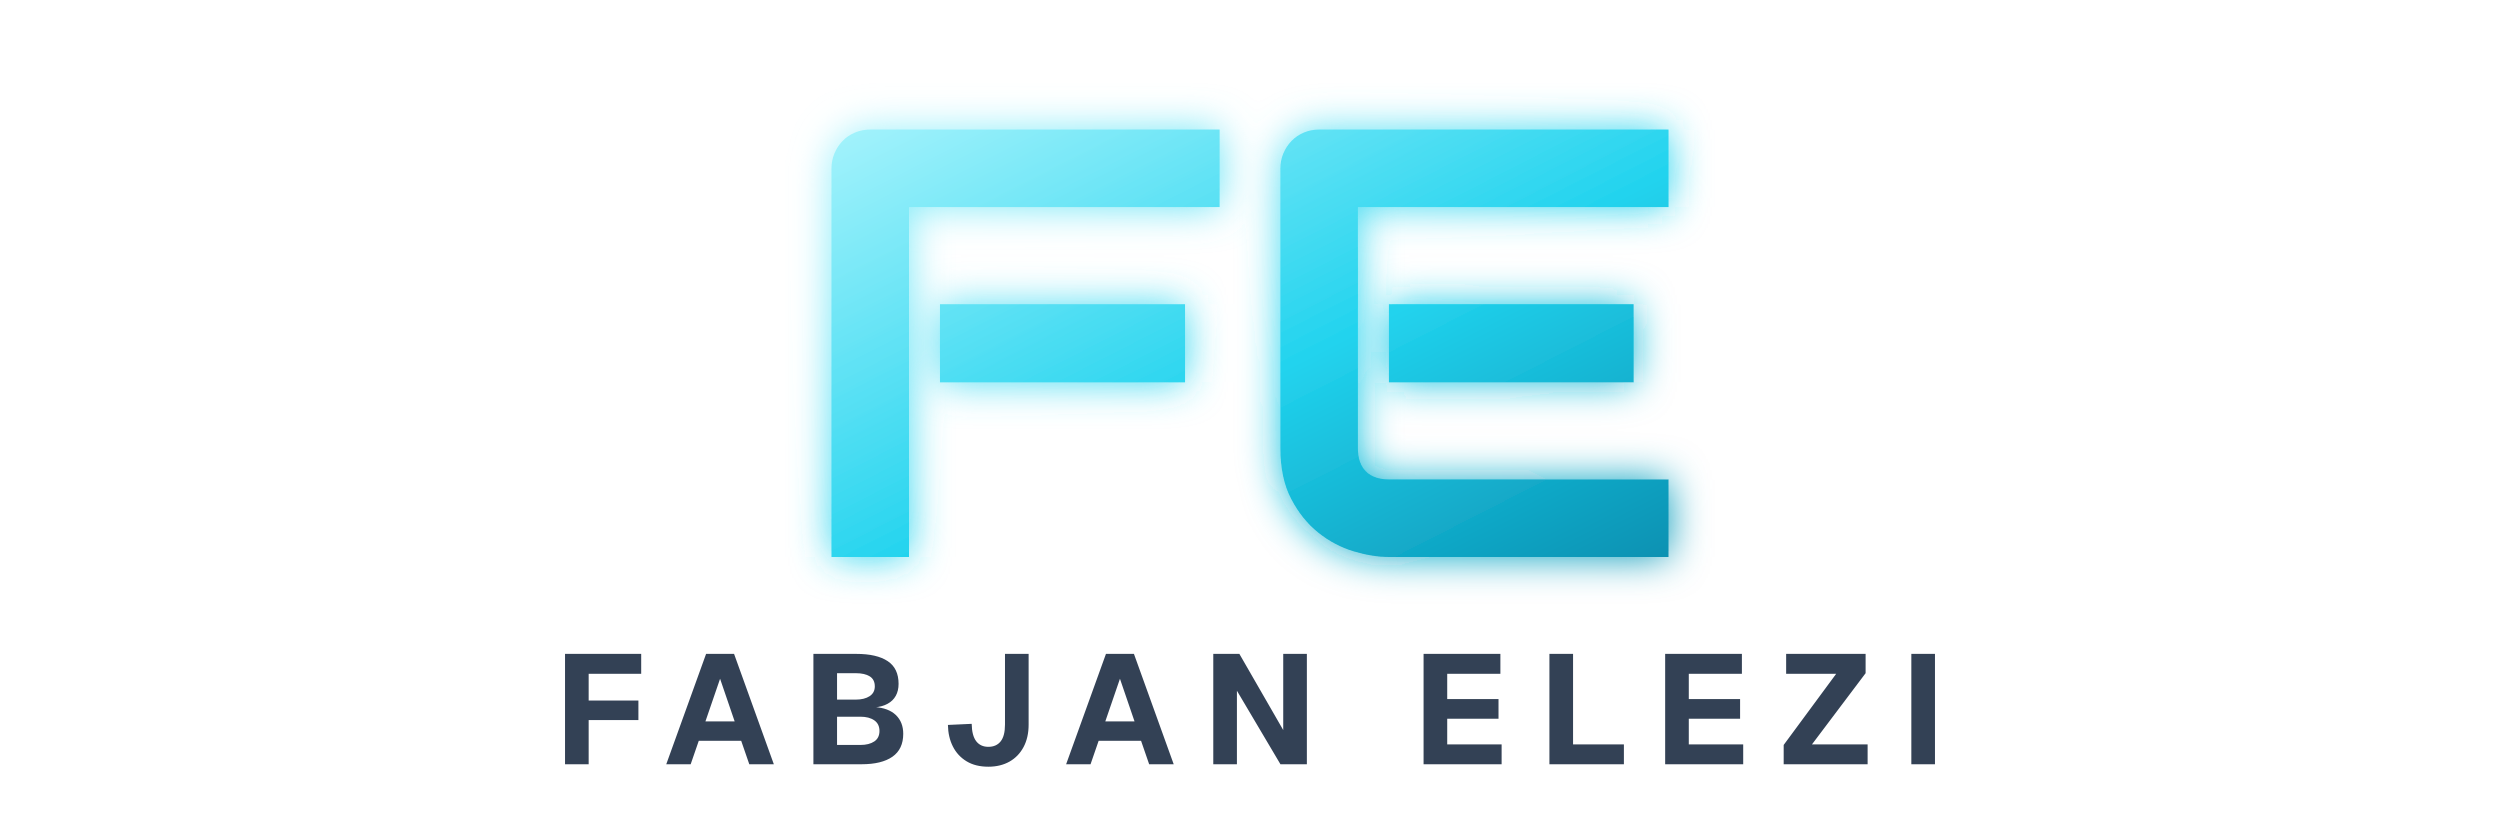
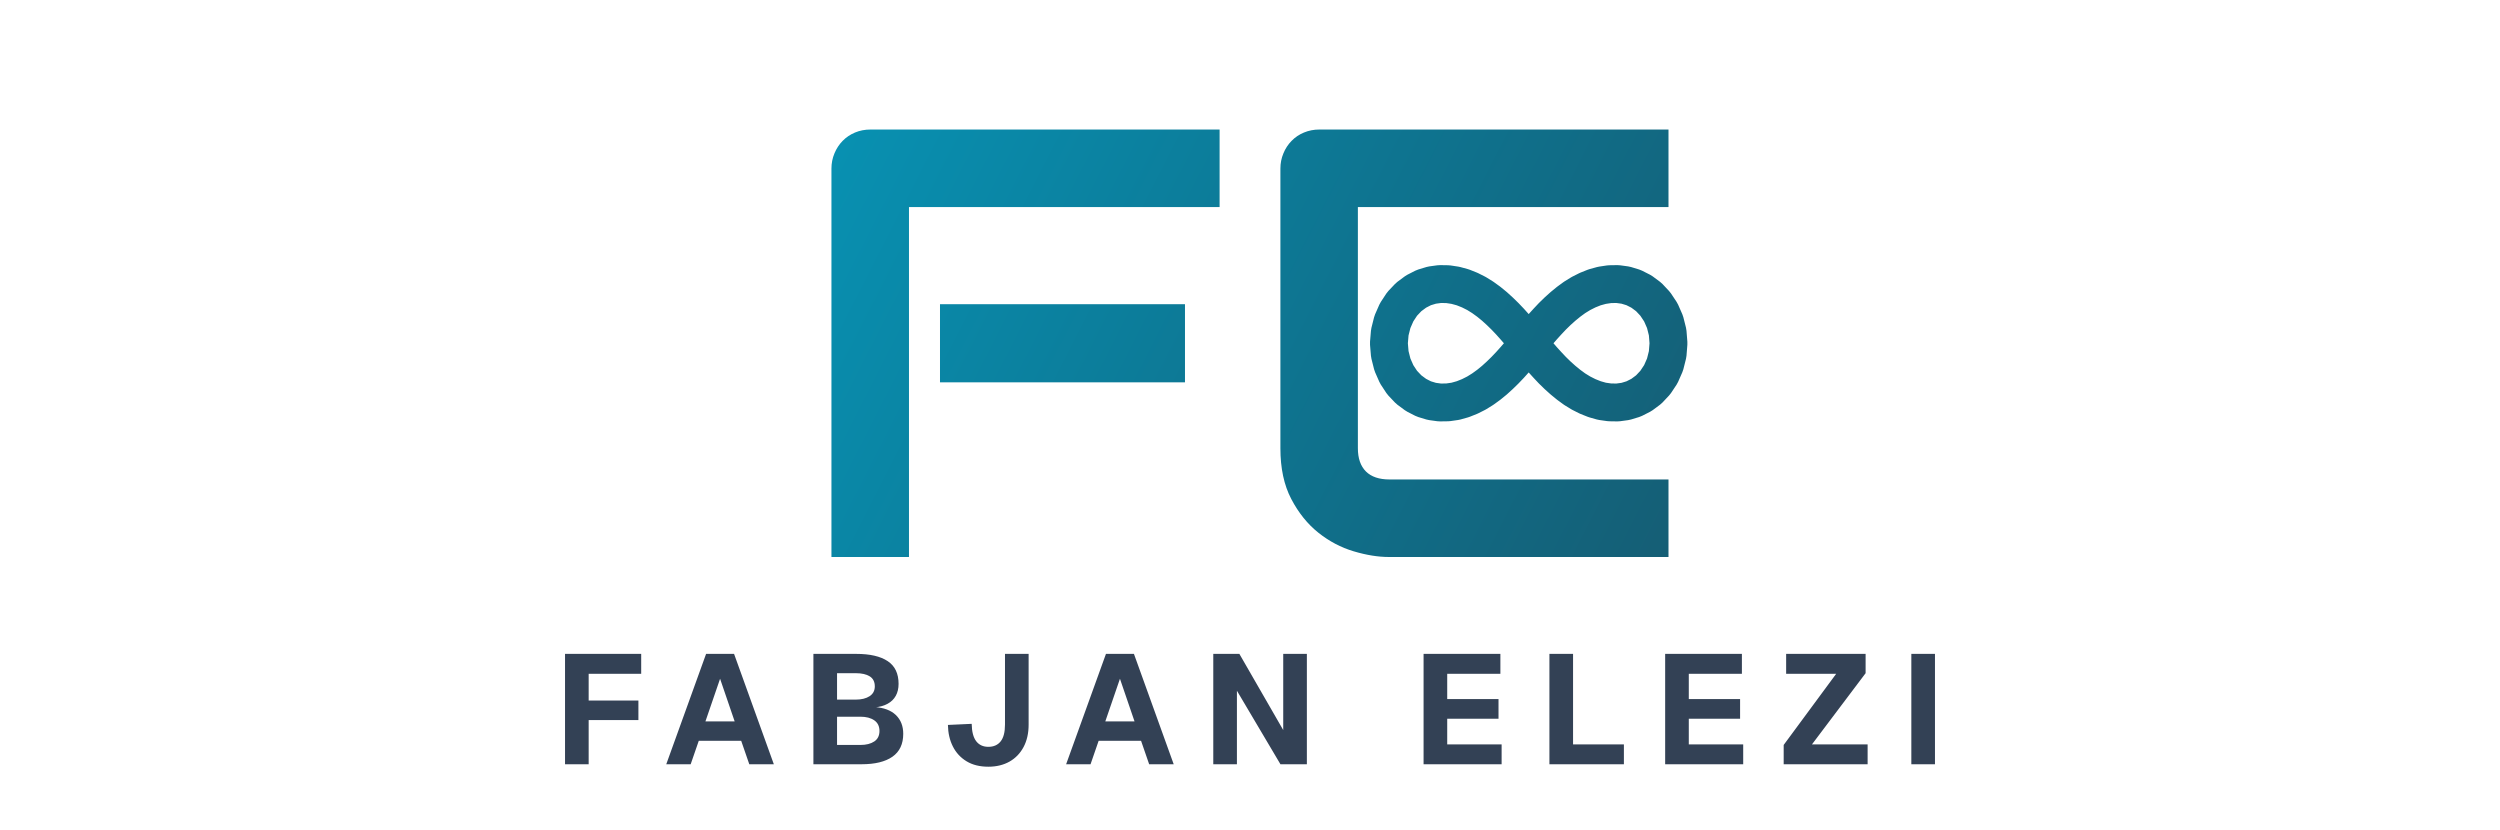
<svg xmlns="http://www.w3.org/2000/svg" viewBox="47 4 386 128" width="386" height="128" role="img" aria-label="Fabjan Elezi">
  <defs>
-     <linearGradient id="fe" x1="0" y1="0" x2="1" y2="1">
-       <stop offset="0" stop-color="#a5f3fc" />
-       <stop offset="0.55" stop-color="#22d3ee" />
-       <stop offset="1" stop-color="#0891b2" />
+     <linearGradient id="fe" gradientUnits="userSpaceOnUse" x1="7.4" y1="-70" x2="144.5" y2="0">
+       <stop offset="0" stop-color="#0891b2" />
+       <stop offset="0.55" stop-color="#0e7490" />
+       <stop offset="1" stop-color="#155e75" />
    </linearGradient>
-     <filter id="glow" x="-30%" y="-30%" width="160%" height="160%">
-       <feGaussianBlur stdDeviation="3" result="b" />
-       <feMerge>
-         <feMergeNode in="b" />
-         <feMergeNode in="SourceGraphic" />
-       </feMerge>
-     </filter>
  </defs>
-   <path d="M229.97 50.97L229.97 63.03L192.13 63.03L192.13 50.97L229.97 50.97ZM235.31 24L235.31 35.97L187.35 35.97L187.35 90L175.38 90L175.38 30.03Q175.38 28.79 175.84 27.68Q176.30 26.58 177.11 25.75Q177.91 24.92 179.02 24.46Q180.12 24 181.41 24L181.41 24L235.31 24ZM299.23 50.97L299.23 63.03L261.45 63.03L261.45 50.97L299.23 50.97ZM304.62 78.03L304.62 90L261.45 90Q258.96 90 256.02 89.13Q253.07 88.25 250.56 86.25Q248.05 84.25 246.37 81.05Q244.69 77.85 244.69 73.20L244.69 73.20L244.69 30.03Q244.69 28.79 245.15 27.68Q245.62 26.58 246.42 25.75Q247.23 24.92 248.33 24.46Q249.44 24 250.72 24L250.72 24L304.62 24L304.62 35.97L256.66 35.97L256.66 73.20Q256.66 75.55 257.90 76.79Q259.15 78.03 261.54 78.03L261.54 78.03L304.62 78.03Z" fill="url(#fe)" filter="url(#glow)" />
+   <g transform="translate(240 57) scale(0.9426) translate(-75.93 35.01)">
+     <path d="M70.95 -70.02L70.95 -57.32L20.07 -57.32L20.07 0.00L7.37 0.00L7.37 -63.62Q7.37 -64.94 7.86 -66.11Q8.35 -67.29 9.20 -68.16Q10.06 -69.04 11.23 -69.53Q12.40 -70.02 13.77 -70.02L13.77 -70.02L70.95 -70.02ZM65.28 -41.41L65.28 -28.61L25.15 -28.61L25.15 -41.41L65.28 -41.41ZM144.48 -12.70L144.48 0.00L98.68 0.00Q96.04 0.00 92.92 -0.93Q89.79 -1.86 87.13 -3.98Q84.47 -6.10 82.69 -9.50Q80.91 -12.89 80.91 -17.82L80.91 -17.82L80.91 -63.62Q80.91 -64.94 81.40 -66.11Q81.88 -67.29 82.74 -68.16Q83.59 -69.04 84.77 -69.53Q85.94 -70.02 87.30 -70.02L87.30 -70.02L144.48 -70.02L144.48 -57.32L93.60 -57.32L93.60 -17.82Q93.60 -15.33 94.92 -14.01Q96.24 -12.70 98.78 -12.70L98.78 -12.70L144.48 -12.70Z" fill="url(#fe)" />
+     <path d="M144.48 -35.01L144.34 -33.22L143.91 -31.51L143.22 -29.94L142.31 -28.57L141.24 -27.43L140.04 -26.54L138.76 -25.89L137.45 -25.49L136.13 -25.31L134.84 -25.33L133.58 -25.51L132.38 -25.85L131.23 -26.31L130.14 -26.86L129.10 -27.50L128.13 -28.21L127.20 -28.97L126.31 -29.77L125.46 -30.60L124.65 -31.46L123.86 -32.33L123.09 -33.22L122.33 -34.11L121.58 -35.01L120.83 -35.91L120.07 -36.80L119.30 -37.69L118.52 -38.56L117.70 -39.42L116.85 -40.25L115.97 -41.05L115.04 -41.81L114.06 -42.52L113.03 -43.16L111.94 -43.71L110.79 -44.17L109.58 -44.50L108.33 -44.69L107.03 -44.71L105.72 -44.53L104.40 -44.13L103.13 -43.48L101.93 -42.59L100.85 -41.45L99.95 -40.08L99.26 -38.51L98.83 -36.80L98.68 -35.01L98.83 -33.22L99.26 -31.51L99.95 -29.94L100.85 -28.57L101.93 -27.43L103.13 -26.54L104.40 -25.89L105.72 -25.49L107.03 -25.31L108.33 -25.33L109.58 -25.51L110.79 -25.85L111.94 -26.31L113.03 -26.86L114.06 -27.50L115.04 -28.21L115.97 -28.97L116.85 -29.77L117.70 -30.60L118.52 -31.46L119.30 -32.33L120.07 -33.22L120.83 -34.11L121.58 -35.01L122.33 -35.91L123.09 -36.80L123.86 -37.69L124.65 -38.56L125.46 -39.42L126.31 -40.25L127.20 -41.05L128.13 -41.81L129.10 -42.52L130.14 -43.16L131.23 -43.71L132.38 -44.17L133.58 -44.50L134.84 -44.69L136.13 -44.71L137.45 -44.53L138.76 -44.13L140.04 -43.48L141.24 -42.59L142.31 -41.45L143.22 -40.08L143.91 -38.51L144.34 -36.80Z" fill="none" stroke="url(#fe)" stroke-width="6.2" stroke-linejoin="round" />
+   </g>
  <path d="M137.89 122L134.24 122L134.24 104.96L146.00 104.96L146.00 108.03L135.87 108.03L137.89 105.94L137.89 113.74L135.87 112.16L145.57 112.16L145.57 115.18L135.87 115.18L137.89 113.60L137.89 122ZM153.64 122L149.87 122L156.02 104.96L160.34 104.96L166.48 122L162.69 122L161.44 118.38L154.89 118.38L153.64 122ZM158.18 108.80L155.92 115.38L160.43 115.38L158.18 108.80ZM180.03 122L172.59 122L172.59 104.96L179.21 104.96Q182.38 104.96 184.06 106.08Q185.74 107.19 185.74 109.59L185.74 109.59Q185.74 110.65 185.31 111.43Q184.88 112.21 184.05 112.66Q183.22 113.12 182.05 113.22L182.05 113.22L182.05 113.17Q184.18 113.31 185.32 114.40Q186.46 115.50 186.46 117.30L186.46 117.30Q186.46 119.67 184.79 120.84Q183.13 122 180.03 122L180.03 122ZM176.24 114.66L176.24 119.02L179.86 119.02Q181.18 119.02 181.99 118.48Q182.79 117.94 182.79 116.86L182.79 116.86Q182.79 115.78 181.99 115.22Q181.18 114.66 179.86 114.66L179.86 114.66L176.24 114.66ZM176.24 107.94L176.24 112.02L179.12 112.02Q180.46 112.02 181.27 111.49Q182.07 110.96 182.07 109.98L182.07 109.98Q182.07 108.92 181.29 108.43Q180.51 107.94 179.12 107.94L179.12 107.94L176.24 107.94ZM199.60 122.38L199.60 122.38Q197.61 122.38 196.23 121.54Q194.85 120.70 194.12 119.25Q193.39 117.80 193.36 115.93L193.36 115.93L197.03 115.76Q197.06 117.58 197.73 118.45Q198.40 119.31 199.60 119.31L199.60 119.31Q200.83 119.31 201.50 118.47Q202.17 117.63 202.17 115.88L202.17 115.88L202.17 104.96L205.82 104.96L205.82 115.88Q205.82 117.87 205.04 119.34Q204.26 120.80 202.87 121.59Q201.47 122.38 199.60 122.38ZM215.38 122L211.61 122L217.76 104.96L222.08 104.96L228.22 122L224.43 122L223.18 118.38L216.63 118.38L215.38 122ZM219.92 108.80L217.66 115.38L222.17 115.38L219.92 108.80ZM237.98 122L234.33 122L234.33 104.96L238.36 104.96L245.13 116.72L245.13 104.96L248.78 104.96L248.78 122L244.70 122L237.98 110.65L237.98 122ZM278.85 122L266.80 122L266.80 104.96L278.66 104.96L278.66 108.03L270.45 108.03L270.45 111.94L278.37 111.94L278.37 114.97L270.45 114.97L270.45 118.93L278.85 118.93L278.85 122ZM297.73 122L286.23 122L286.23 104.96L289.88 104.96L289.88 121.02L287.86 118.93L297.73 118.93L297.73 122ZM316.15 122L304.10 122L304.10 104.96L315.95 104.96L315.95 108.03L307.75 108.03L307.75 111.94L315.67 111.94L315.67 114.97L307.75 114.97L307.75 118.93L316.15 118.93L316.15 122ZM335.36 122L322.40 122L322.40 119.02L330.51 108.03L322.78 108.03L322.78 104.96L335.05 104.96L335.05 107.94L326.77 118.93L335.36 118.93L335.36 122ZM345.76 122L342.11 122L342.11 104.96L345.76 104.96L345.76 122Z" fill="#334155" />
</svg>
